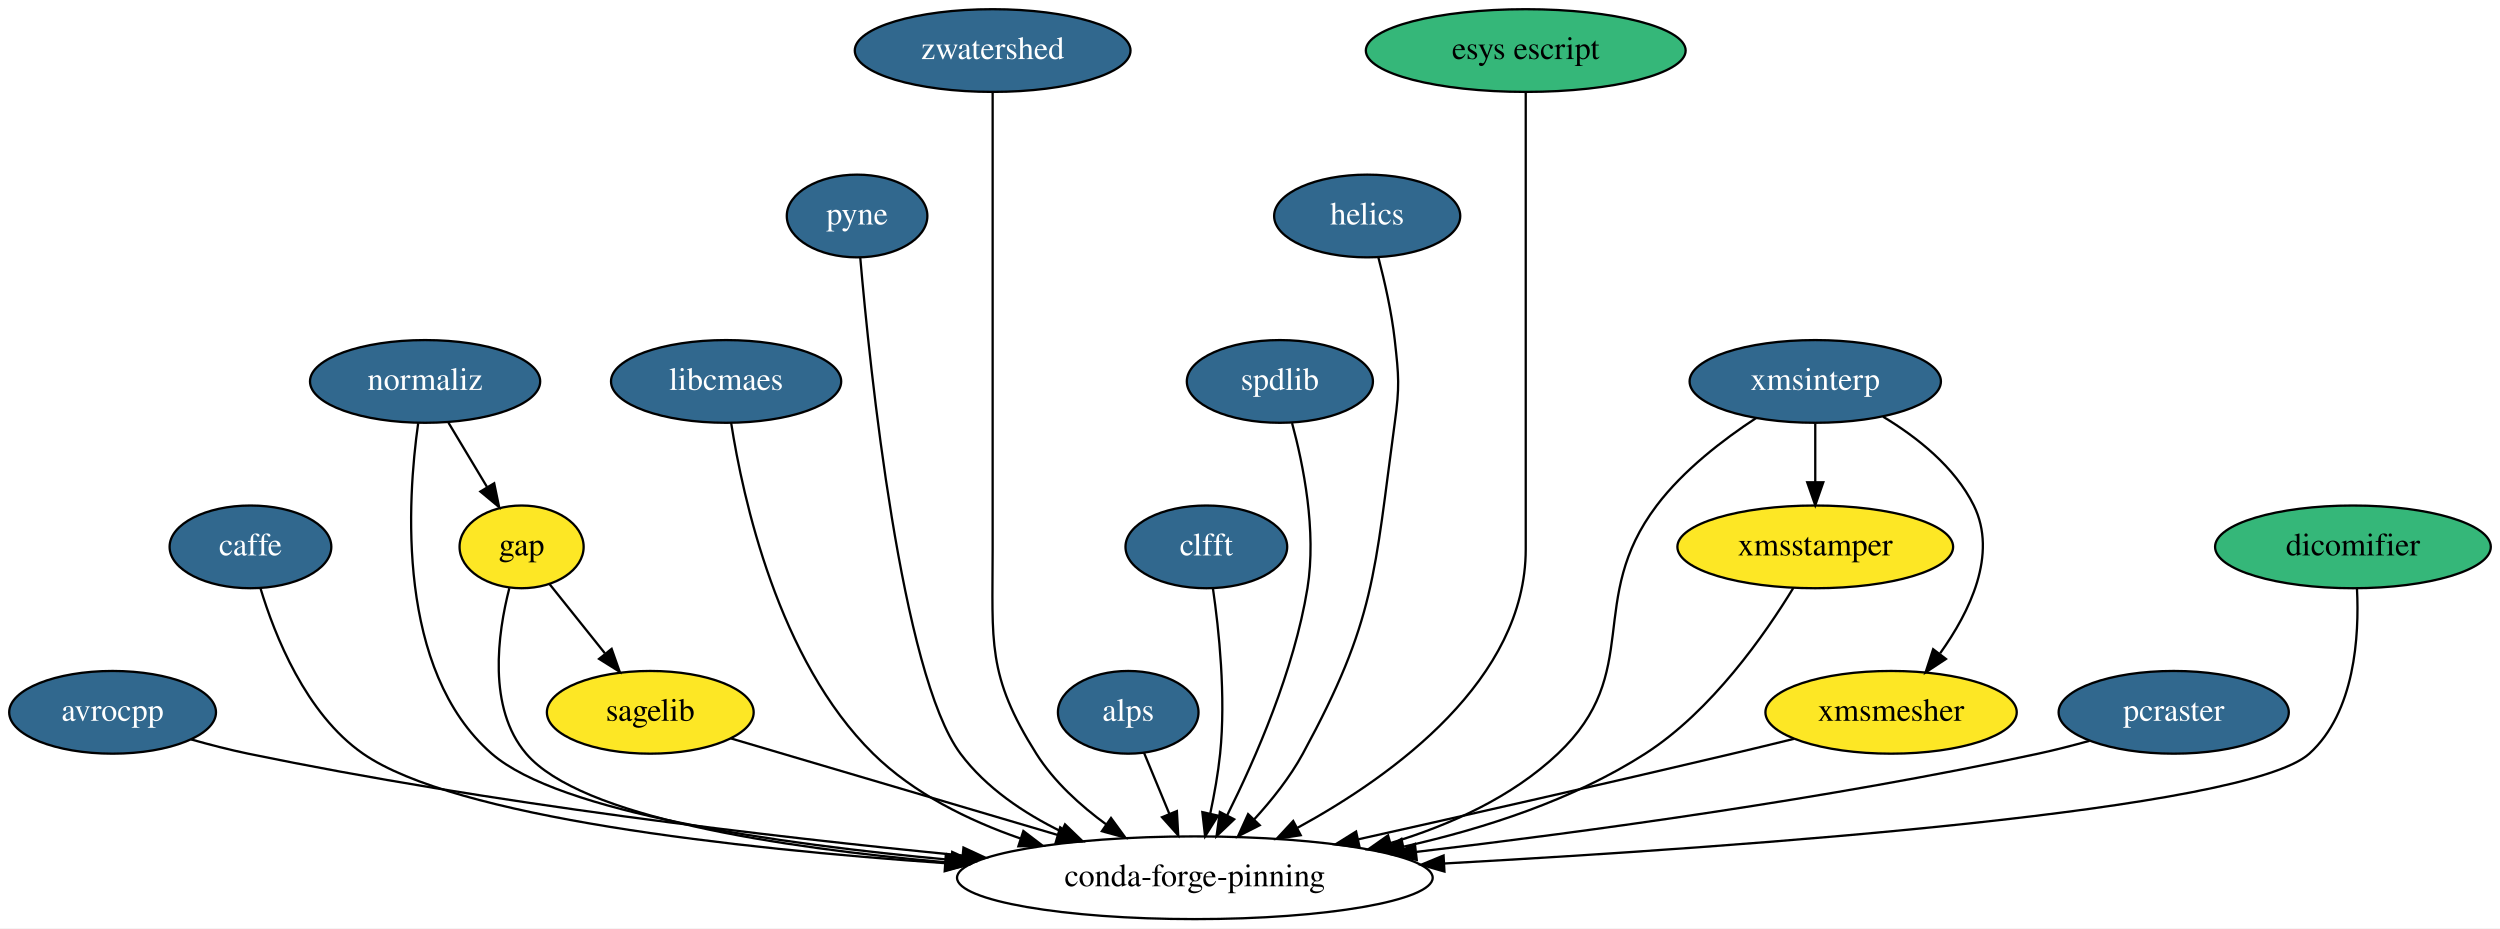
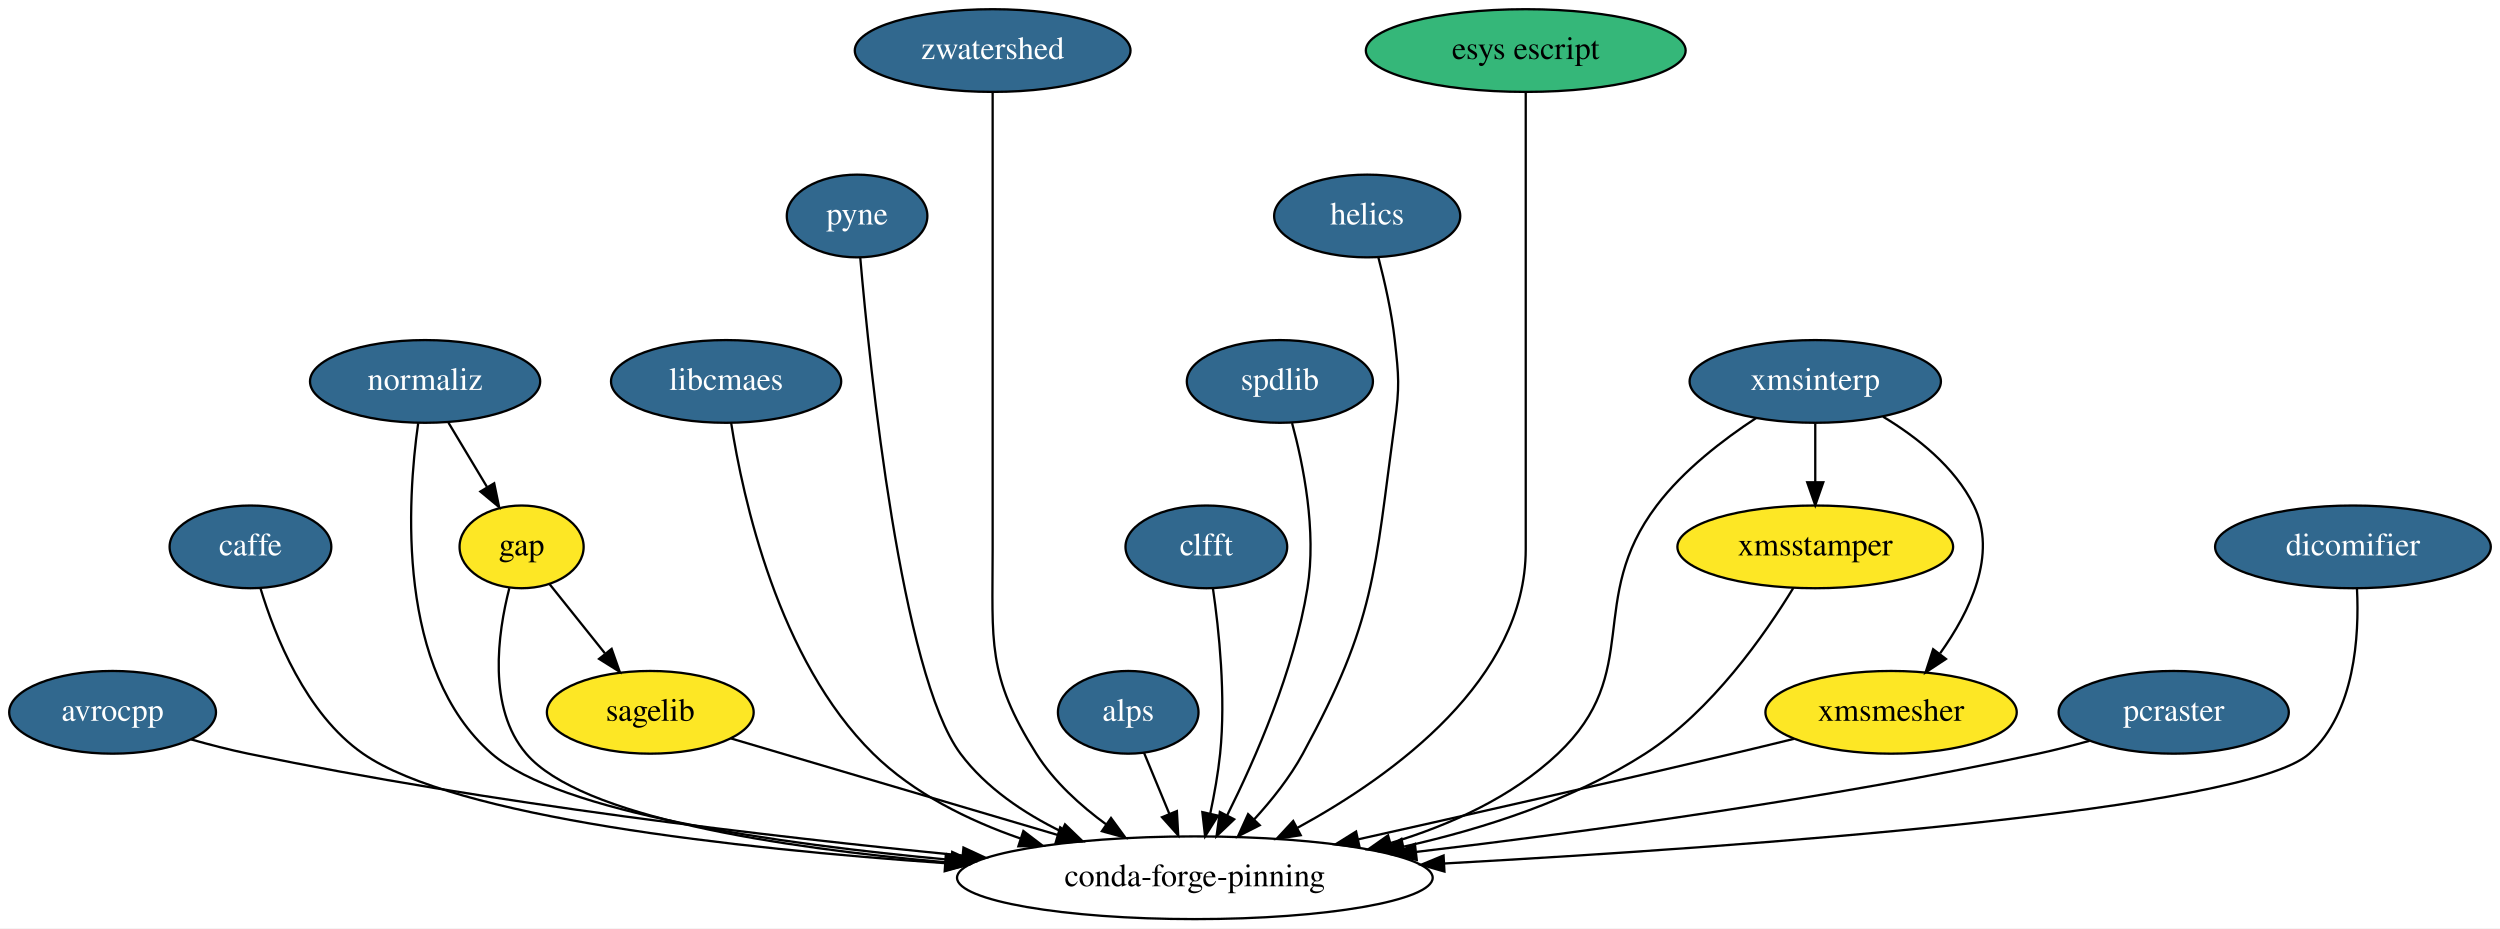
<svg xmlns="http://www.w3.org/2000/svg" xmlns:xlink="http://www.w3.org/1999/xlink" width="1088pt" height="404pt" viewBox="0.00 0.00 1088.00 404.00">
  <g id="graph0" class="graph" transform="scale(1 1) rotate(0) translate(4 400)">
    <polygon fill="white" stroke="transparent" points="-4,4 -4,-400 1084,-400 1084,4 -4,4" />
    <g id="node1" class="node">
      <g id="a_node1">
        <a xlink:href="https://github.com/conda-forge/avrocpp-feedstock/pull/8" xlink:title="avrocpp">
          <ellipse fill="#31688e" stroke="black" cx="45" cy="-90" rx="45" ry="18" />
          <text text-anchor="middle" x="45" y="-86.3" font-family="Times,serif" font-size="14.00" fill="white">avrocpp</text>
        </a>
      </g>
    </g>
    <g id="node2" class="node">
      <ellipse fill="none" stroke="black" cx="516" cy="-18" rx="103.5" ry="18" />
      <text text-anchor="middle" x="516" y="-14.3" font-family="Times,serif" font-size="14.00">conda-forge-pinning</text>
    </g>
    <g id="edge1" class="edge">
      <path fill="none" stroke="black" d="M79.1,-78.22C87.2,-75.92 95.86,-73.69 104,-72 209.01,-50.25 331.04,-35.88 414.89,-27.66" />
      <polygon fill="black" stroke="black" points="415.3,-31.14 424.92,-26.69 414.63,-24.17 415.3,-31.14" />
    </g>
    <g id="node3" class="node">
      <g id="a_node3">
        <a xlink:href="https://github.com/conda-forge/caffe-feedstock/pull/57" xlink:title="caffe">
          <ellipse fill="#31688e" stroke="black" cx="105" cy="-162" rx="35.19" ry="18" />
          <text text-anchor="middle" x="105" y="-158.3" font-family="Times,serif" font-size="14.00" fill="white">caffe</text>
        </a>
      </g>
    </g>
    <g id="edge2" class="edge">
      <path fill="none" stroke="black" d="M109.31,-144.13C115.52,-123.52 129.07,-89.29 154,-72 193.99,-44.26 315.84,-30.74 407.2,-24.35" />
      <polygon fill="black" stroke="black" points="407.6,-27.83 417.34,-23.67 407.13,-20.85 407.6,-27.83" />
    </g>
    <g id="node4" class="node">
      <g id="a_node4">
        <a xlink:href="https://github.com/conda-forge/gap-feedstock" xlink:title="gap">
          <ellipse fill="#fde725" stroke="black" cx="223" cy="-162" rx="27" ry="18" />
          <text text-anchor="middle" x="223" y="-158.3" font-family="Times,serif" font-size="14.00">gap</text>
        </a>
      </g>
    </g>
    <g id="edge3" class="edge">
      <path fill="none" stroke="black" d="M217.66,-144.03C212.6,-124.29 208.04,-91.87 225,-72 248.6,-44.35 335.11,-31.07 407.73,-24.73" />
      <polygon fill="black" stroke="black" points="408.2,-28.2 417.87,-23.88 407.62,-21.22 408.2,-28.2" />
    </g>
    <g id="node5" class="node">
      <g id="a_node5">
        <a xlink:href="https://github.com/conda-forge/sagelib-feedstock" xlink:title="sagelib">
          <ellipse fill="#fde725" stroke="black" cx="279" cy="-90" rx="45" ry="18" />
          <text text-anchor="middle" x="279" y="-86.3" font-family="Times,serif" font-size="14.00">sagelib</text>
        </a>
      </g>
    </g>
    <g id="edge4" class="edge">
      <path fill="none" stroke="black" d="M235.15,-145.81C242.19,-137.02 251.22,-125.73 259.25,-115.69" />
      <polygon fill="black" stroke="black" points="262.18,-117.62 265.7,-107.63 256.72,-113.25 262.18,-117.62" />
    </g>
    <g id="edge5" class="edge">
      <path fill="none" stroke="black" d="M313.97,-78.67C351.4,-67.62 411.44,-49.88 456.36,-36.61" />
      <polygon fill="black" stroke="black" points="457.39,-39.96 465.99,-33.77 455.41,-33.25 457.39,-39.96" />
    </g>
    <g id="node6" class="node">
      <g id="a_node6">
        <a xlink:href="https://github.com/conda-forge/libcmaes-feedstock/pull/12" xlink:title="libcmaes">
          <ellipse fill="#31688e" stroke="black" cx="312" cy="-234" rx="50.09" ry="18" />
          <text text-anchor="middle" x="312" y="-230.3" font-family="Times,serif" font-size="14.00" fill="white">libcmaes</text>
        </a>
      </g>
    </g>
    <g id="edge6" class="edge">
      <path fill="none" stroke="black" d="M314.2,-215.94C319.25,-183.55 334.61,-112.71 376,-72 393.51,-54.78 417.17,-43.05 440.05,-35.1" />
      <polygon fill="black" stroke="black" points="441.37,-38.35 449.79,-31.92 439.2,-31.7 441.37,-38.35" />
    </g>
    <g id="node7" class="node">
      <g id="a_node7">
        <a xlink:href="https://github.com/conda-forge/pyne-feedstock/pull/39" xlink:title="pyne">
          <ellipse fill="#31688e" stroke="black" cx="369" cy="-306" rx="30.59" ry="18" />
          <text text-anchor="middle" x="369" y="-302.3" font-family="Times,serif" font-size="14.00" fill="white">pyne</text>
        </a>
      </g>
    </g>
    <g id="edge7" class="edge">
      <path fill="none" stroke="black" d="M370.39,-287.81C374.55,-239.97 388.25,-106.5 414,-72 425.08,-57.16 441.53,-46.11 458.01,-38.06" />
      <polygon fill="black" stroke="black" points="459.49,-41.23 467.13,-33.89 456.58,-34.86 459.49,-41.23" />
    </g>
    <g id="node8" class="node">
      <g id="a_node8">
        <a xlink:href="https://github.com/conda-forge/zwatershed-feedstock/pull/15" xlink:title="zwatershed">
          <ellipse fill="#31688e" stroke="black" cx="428" cy="-378" rx="60" ry="18" />
          <text text-anchor="middle" x="428" y="-374.3" font-family="Times,serif" font-size="14.00" fill="white">zwatershed</text>
        </a>
      </g>
    </g>
    <g id="edge8" class="edge">
      <path fill="none" stroke="black" d="M428,-359.95C428,-333.29 428,-280.11 428,-235 428,-235 428,-235 428,-161 428,-120.55 425.41,-106.2 447,-72 454.66,-59.87 466.13,-49.45 477.53,-41.13" />
      <polygon fill="black" stroke="black" points="479.51,-44.02 485.76,-35.46 475.54,-38.25 479.51,-44.02" />
    </g>
    <g id="node9" class="node">
      <g id="a_node9">
        <a xlink:href="https://github.com/conda-forge/alps-feedstock/pull/30" xlink:title="alps">
          <ellipse fill="#31688e" stroke="black" cx="487" cy="-90" rx="30.59" ry="18" />
          <text text-anchor="middle" x="487" y="-86.3" font-family="Times,serif" font-size="14.00" fill="white">alps</text>
        </a>
      </g>
    </g>
    <g id="edge9" class="edge">
      <path fill="none" stroke="black" d="M493.87,-72.41C497.17,-64.45 501.2,-54.72 504.92,-45.76" />
      <polygon fill="black" stroke="black" points="508.18,-47.02 508.77,-36.45 501.71,-44.35 508.18,-47.02" />
    </g>
    <g id="node10" class="node">
      <g id="a_node10">
        <a xlink:href="https://github.com/conda-forge/clfft-feedstock/pull/10" xlink:title="clfft">
          <ellipse fill="#31688e" stroke="black" cx="521" cy="-162" rx="35.19" ry="18" />
          <text text-anchor="middle" x="521" y="-158.3" font-family="Times,serif" font-size="14.00" fill="white">clfft</text>
        </a>
      </g>
    </g>
    <g id="edge10" class="edge">
      <path fill="none" stroke="black" d="M523.87,-143.91C526.48,-125.97 529.56,-96.96 527,-72 526.12,-63.46 524.47,-54.26 522.71,-45.96" />
      <polygon fill="black" stroke="black" points="526.08,-45.03 520.46,-36.05 519.26,-46.57 526.08,-45.03" />
    </g>
    <g id="node11" class="node">
      <g id="a_node11">
        <a xlink:href="https://github.com/conda-forge/spdlib-feedstock/pull/16" xlink:title="spdlib">
          <ellipse fill="#31688e" stroke="black" cx="553" cy="-234" rx="40.5" ry="18" />
          <text text-anchor="middle" x="553" y="-230.3" font-family="Times,serif" font-size="14.00" fill="white">spdlib</text>
        </a>
      </g>
    </g>
    <g id="edge11" class="edge">
      <path fill="none" stroke="black" d="M558.3,-215.9C563.17,-197.95 569.05,-168.93 565,-144 559.2,-108.25 542.39,-69.85 530.07,-45.19" />
      <polygon fill="black" stroke="black" points="533.11,-43.44 525.44,-36.13 526.88,-46.63 533.11,-43.44" />
    </g>
    <g id="node12" class="node">
      <g id="a_node12">
        <a xlink:href="https://github.com/conda-forge/helics-feedstock/pull/18" xlink:title="helics">
          <ellipse fill="#31688e" stroke="black" cx="591" cy="-306" rx="40.5" ry="18" />
          <text text-anchor="middle" x="591" y="-302.3" font-family="Times,serif" font-size="14.00" fill="white">helics</text>
        </a>
      </g>
    </g>
    <g id="edge12" class="edge">
      <path fill="none" stroke="black" d="M595.87,-287.98C598.56,-277.67 601.64,-264.19 603,-252 604.78,-236.1 605.16,-231.85 603,-216 594.03,-150.19 594.74,-130.35 563,-72 557.42,-61.74 549.52,-51.81 541.78,-43.36" />
      <polygon fill="black" stroke="black" points="544.23,-40.86 534.79,-36.06 539.17,-45.7 544.23,-40.86" />
    </g>
    <g id="node13" class="node">
      <g id="a_node13">
        <a xlink:href="https://github.com/conda-forge/normaliz-feedstock/pull/19" xlink:title="normaliz">
          <ellipse fill="#31688e" stroke="black" cx="181" cy="-234" rx="50.09" ry="18" />
          <text text-anchor="middle" x="181" y="-230.3" font-family="Times,serif" font-size="14.00" fill="white">normaliz</text>
        </a>
      </g>
    </g>
    <g id="edge13" class="edge">
      <path fill="none" stroke="black" d="M178,-215.87C173.25,-182.37 168.34,-108.28 210,-72 239.47,-46.33 333.72,-32.74 409.91,-25.77" />
      <polygon fill="black" stroke="black" points="410.4,-29.24 420.06,-24.88 409.79,-22.27 410.4,-29.24" />
    </g>
    <g id="edge14" class="edge">
      <path fill="none" stroke="black" d="M191.17,-216.05C196.19,-207.68 202.36,-197.4 207.92,-188.13" />
      <polygon fill="black" stroke="black" points="211.07,-189.68 213.22,-179.31 205.07,-186.08 211.07,-189.68" />
    </g>
    <g id="node14" class="node">
      <g id="a_node14">
        <a xlink:href="https://github.com/conda-forge/esys-escript-feedstock" xlink:title="esys escript">
          <ellipse fill="#35b779" stroke="black" cx="660" cy="-378" rx="69.59" ry="18" />
          <text text-anchor="middle" x="660" y="-374.3" font-family="Times,serif" font-size="14.00">esys escript</text>
        </a>
      </g>
    </g>
    <g id="edge15" class="edge">
      <path fill="none" stroke="black" d="M660,-359.95C660,-333.29 660,-280.11 660,-235 660,-235 660,-235 660,-161 660,-104.41 602.92,-62.79 560.64,-39.72" />
      <polygon fill="black" stroke="black" points="562.07,-36.52 551.6,-34.95 558.8,-42.71 562.07,-36.52" />
    </g>
    <g id="node15" class="node">
      <g id="a_node15">
        <a xlink:href="https://github.com/conda-forge/xmsinterp-feedstock/pull/6" xlink:title="xmsinterp">
          <ellipse fill="#31688e" stroke="black" cx="786" cy="-234" rx="54.69" ry="18" />
          <text text-anchor="middle" x="786" y="-230.3" font-family="Times,serif" font-size="14.00" fill="white">xmsinterp</text>
        </a>
      </g>
    </g>
    <g id="edge16" class="edge">
      <path fill="none" stroke="black" d="M760.25,-218.07C745.91,-208.67 728.66,-195.42 717,-180 685.84,-138.79 711.53,-107.51 674,-72 654.06,-53.13 627.2,-40.97 601.28,-33.14" />
      <polygon fill="black" stroke="black" points="601.99,-29.7 591.41,-30.34 600.08,-36.43 601.99,-29.7" />
    </g>
    <g id="node16" class="node">
      <g id="a_node16">
        <a xlink:href="https://github.com/conda-forge/xmsstamper-feedstock" xlink:title="xmsstamper">
          <ellipse fill="#fde725" stroke="black" cx="786" cy="-162" rx="60" ry="18" />
          <text text-anchor="middle" x="786" y="-158.3" font-family="Times,serif" font-size="14.00">xmsstamper</text>
        </a>
      </g>
    </g>
    <g id="edge17" class="edge">
      <path fill="none" stroke="black" d="M786,-215.7C786,-207.98 786,-198.71 786,-190.11" />
      <polygon fill="black" stroke="black" points="789.5,-190.1 786,-180.1 782.5,-190.1 789.5,-190.1" />
    </g>
    <g id="node17" class="node">
      <g id="a_node17">
        <a xlink:href="https://github.com/conda-forge/xmsmesher-feedstock" xlink:title="xmsmesher">
          <ellipse fill="#fde725" stroke="black" cx="819" cy="-90" rx="54.69" ry="18" />
          <text text-anchor="middle" x="819" y="-86.3" font-family="Times,serif" font-size="14.00">xmsmesher</text>
        </a>
      </g>
    </g>
    <g id="edge18" class="edge">
      <path fill="none" stroke="black" d="M815.51,-218.66C830.27,-209.76 846.72,-196.8 855,-180 865.45,-158.8 853.28,-133.78 840.34,-115.68" />
      <polygon fill="black" stroke="black" points="842.87,-113.22 834.02,-107.39 837.3,-117.47 842.87,-113.22" />
    </g>
    <g id="edge19" class="edge">
      <path fill="none" stroke="black" d="M776.51,-144.22C764.22,-124.04 740.92,-90.56 712,-72 680.68,-51.9 641.86,-39.36 607.05,-31.57" />
      <polygon fill="black" stroke="black" points="607.38,-28.06 596.87,-29.4 605.92,-34.91 607.38,-28.06" />
    </g>
    <g id="edge20" class="edge">
      <path fill="none" stroke="black" d="M776.7,-78.45C767.88,-76.28 758.64,-74.04 750,-72 695.43,-59.1 633.54,-45.11 587.13,-34.74" />
      <polygon fill="black" stroke="black" points="587.69,-31.28 577.17,-32.52 586.17,-38.12 587.69,-31.28" />
    </g>
    <g id="node18" class="node">
      <g id="a_node18">
        <a xlink:href="https://github.com/conda-forge/pcraster-feedstock/pull/4" xlink:title="pcraster">
          <ellipse fill="#31688e" stroke="black" cx="942" cy="-90" rx="50.09" ry="18" />
          <text text-anchor="middle" x="942" y="-86.3" font-family="Times,serif" font-size="14.00" fill="white">pcraster</text>
        </a>
      </g>
    </g>
    <g id="edge21" class="edge">
      <path fill="none" stroke="black" d="M905.37,-77.6C898.01,-75.55 890.29,-73.57 883,-72 792.09,-52.43 686.92,-38.07 612.53,-29.27" />
      <polygon fill="black" stroke="black" points="612.58,-25.76 602.24,-28.07 611.77,-32.71 612.58,-25.76" />
    </g>
    <g id="node19" class="node">
      <g id="a_node19">
-         <a xlink:href="https://github.com/conda-forge/dicomifier-feedstock" xlink:title="dicomifier">
-           <ellipse fill="#35b779" stroke="black" cx="1020" cy="-162" rx="60" ry="18" />
-           <text text-anchor="middle" x="1020" y="-158.3" font-family="Times,serif" font-size="14.00">dicomifier</text>
+         <a xlink:href="https://github.com/conda-forge/dicomifier-feedstock/pull/3" xlink:title="dicomifier">
+           <ellipse fill="#31688e" stroke="black" cx="1020" cy="-162" rx="60" ry="18" />
+           <text text-anchor="middle" x="1020" y="-158.3" font-family="Times,serif" font-size="14.00" fill="white">dicomifier</text>
        </a>
      </g>
    </g>
    <g id="edge22" class="edge">
      <path fill="none" stroke="black" d="M1021.76,-143.71C1022.77,-123.34 1020.93,-90 1001,-72 973.64,-47.29 759.21,-31.68 624.78,-24.22" />
      <polygon fill="black" stroke="black" points="624.62,-20.7 614.44,-23.65 624.24,-27.69 624.62,-20.7" />
    </g>
  </g>
</svg>
